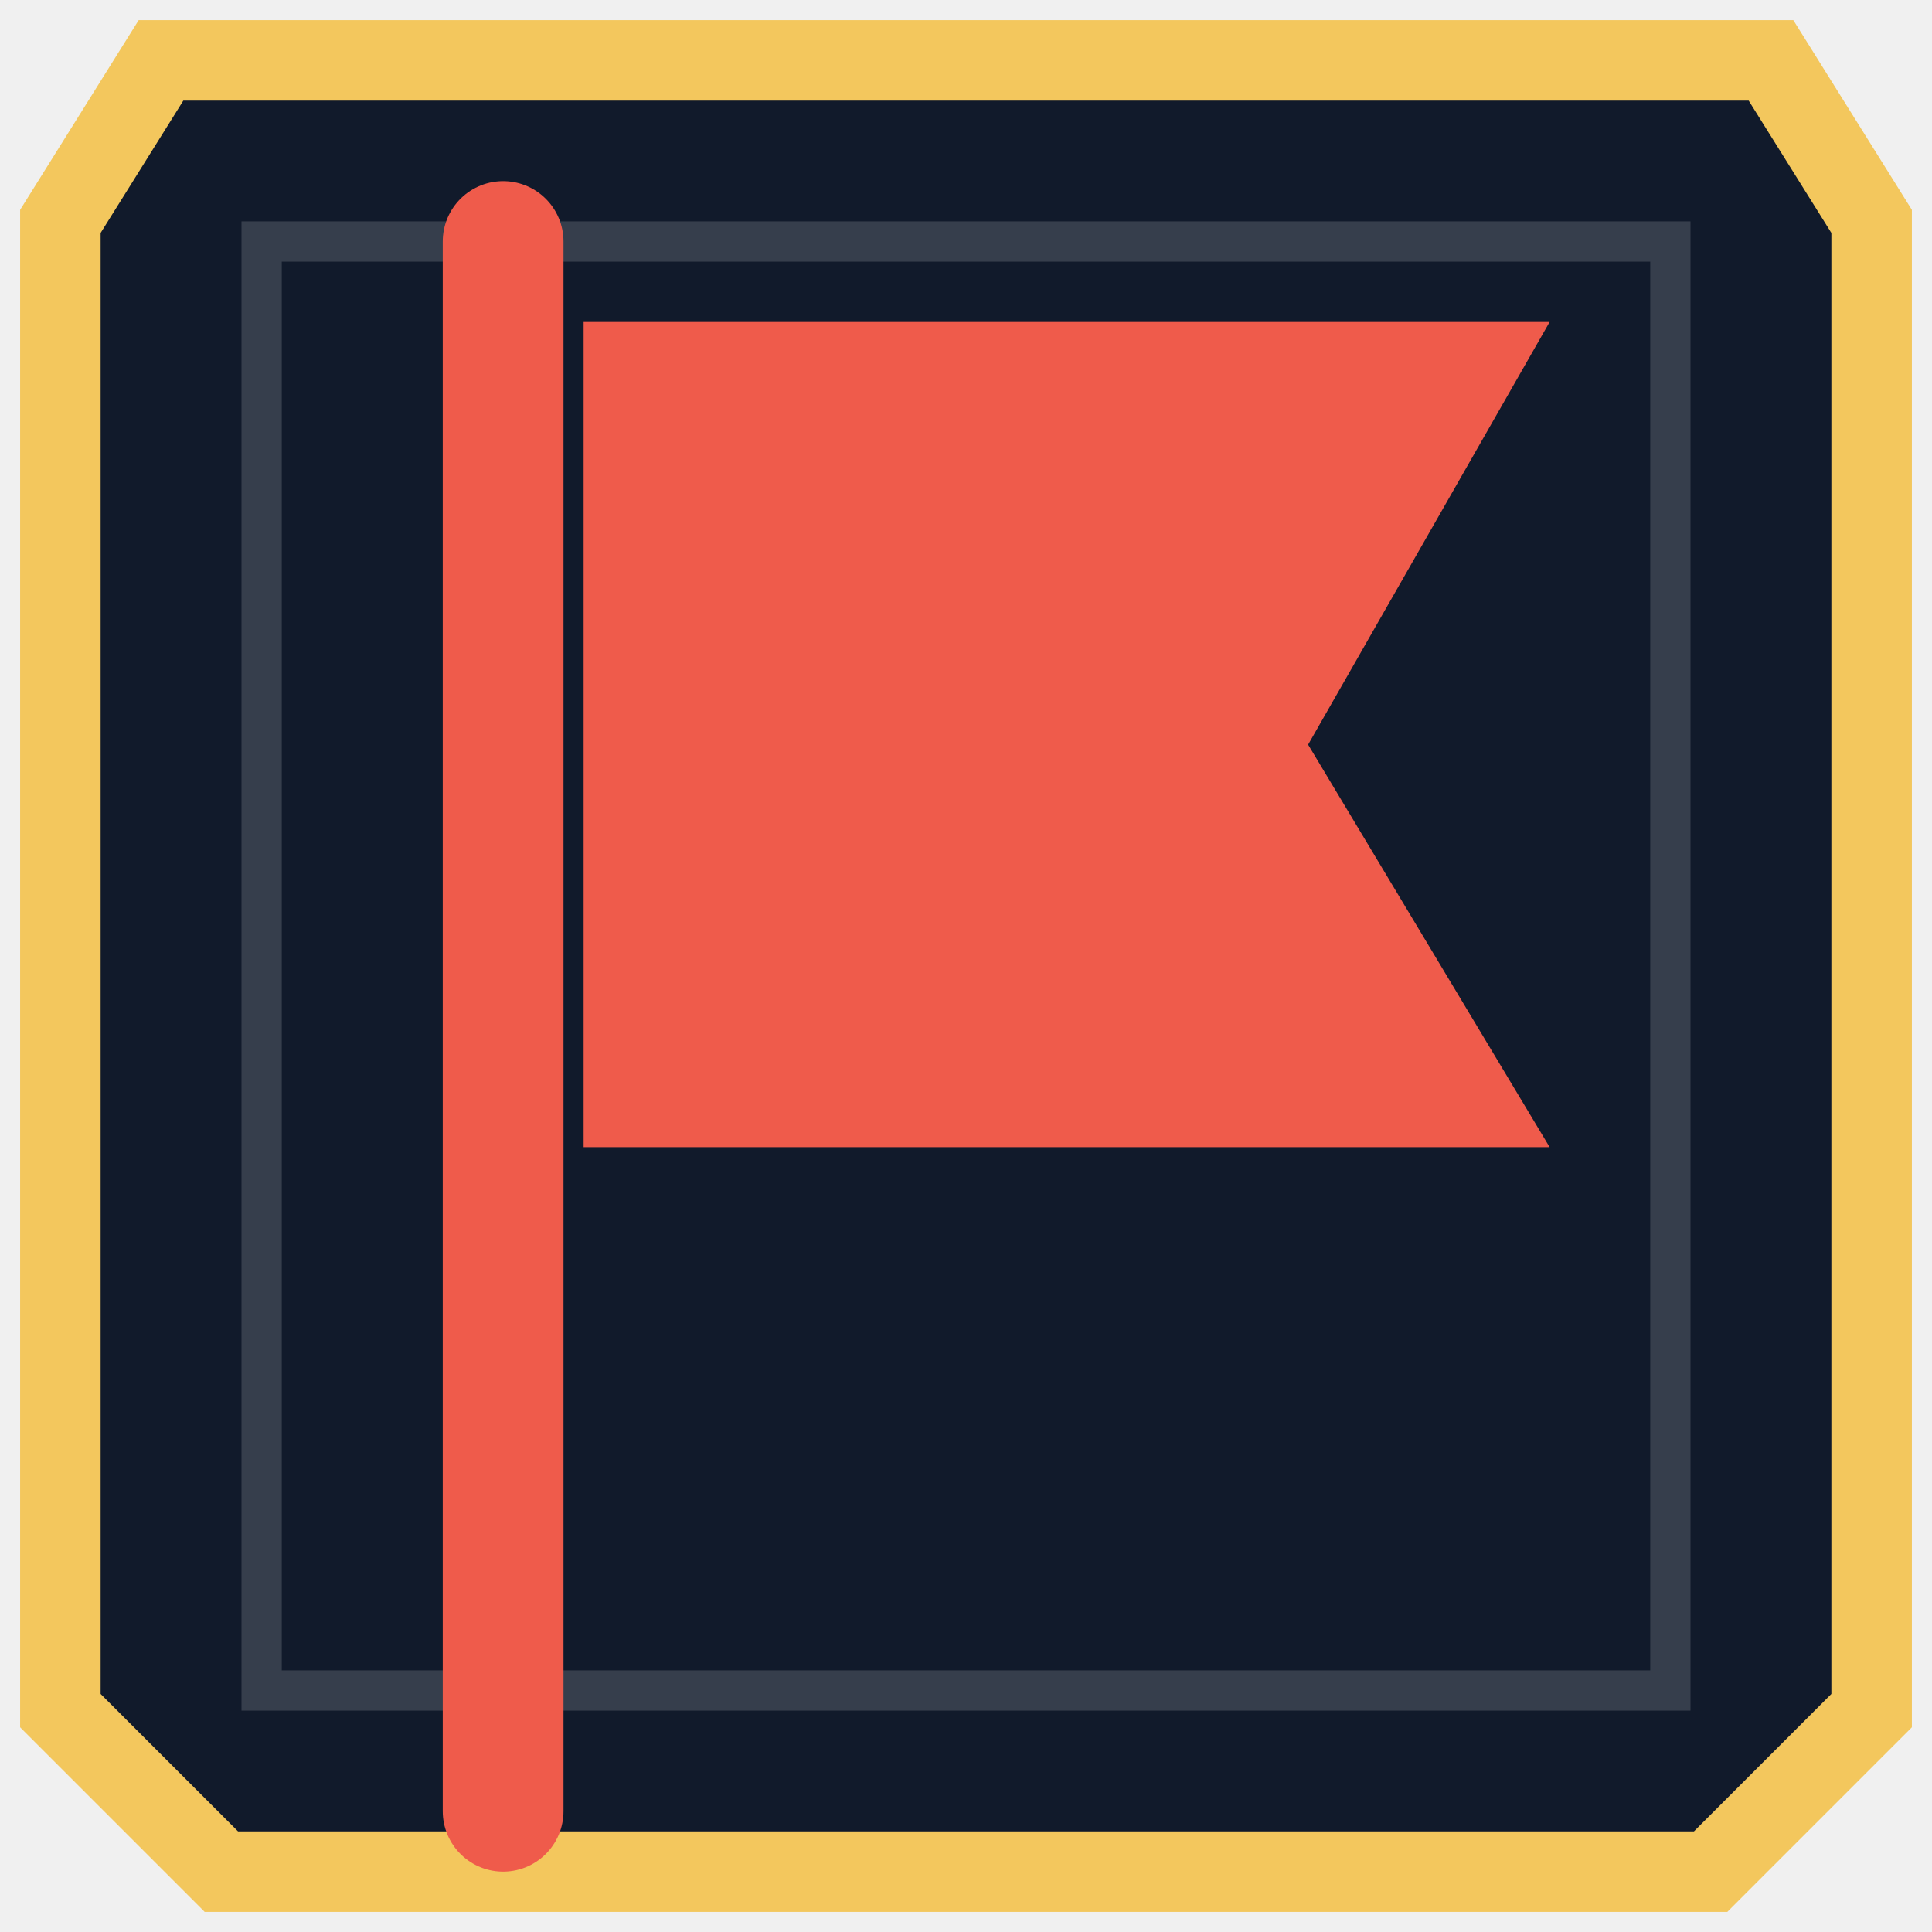
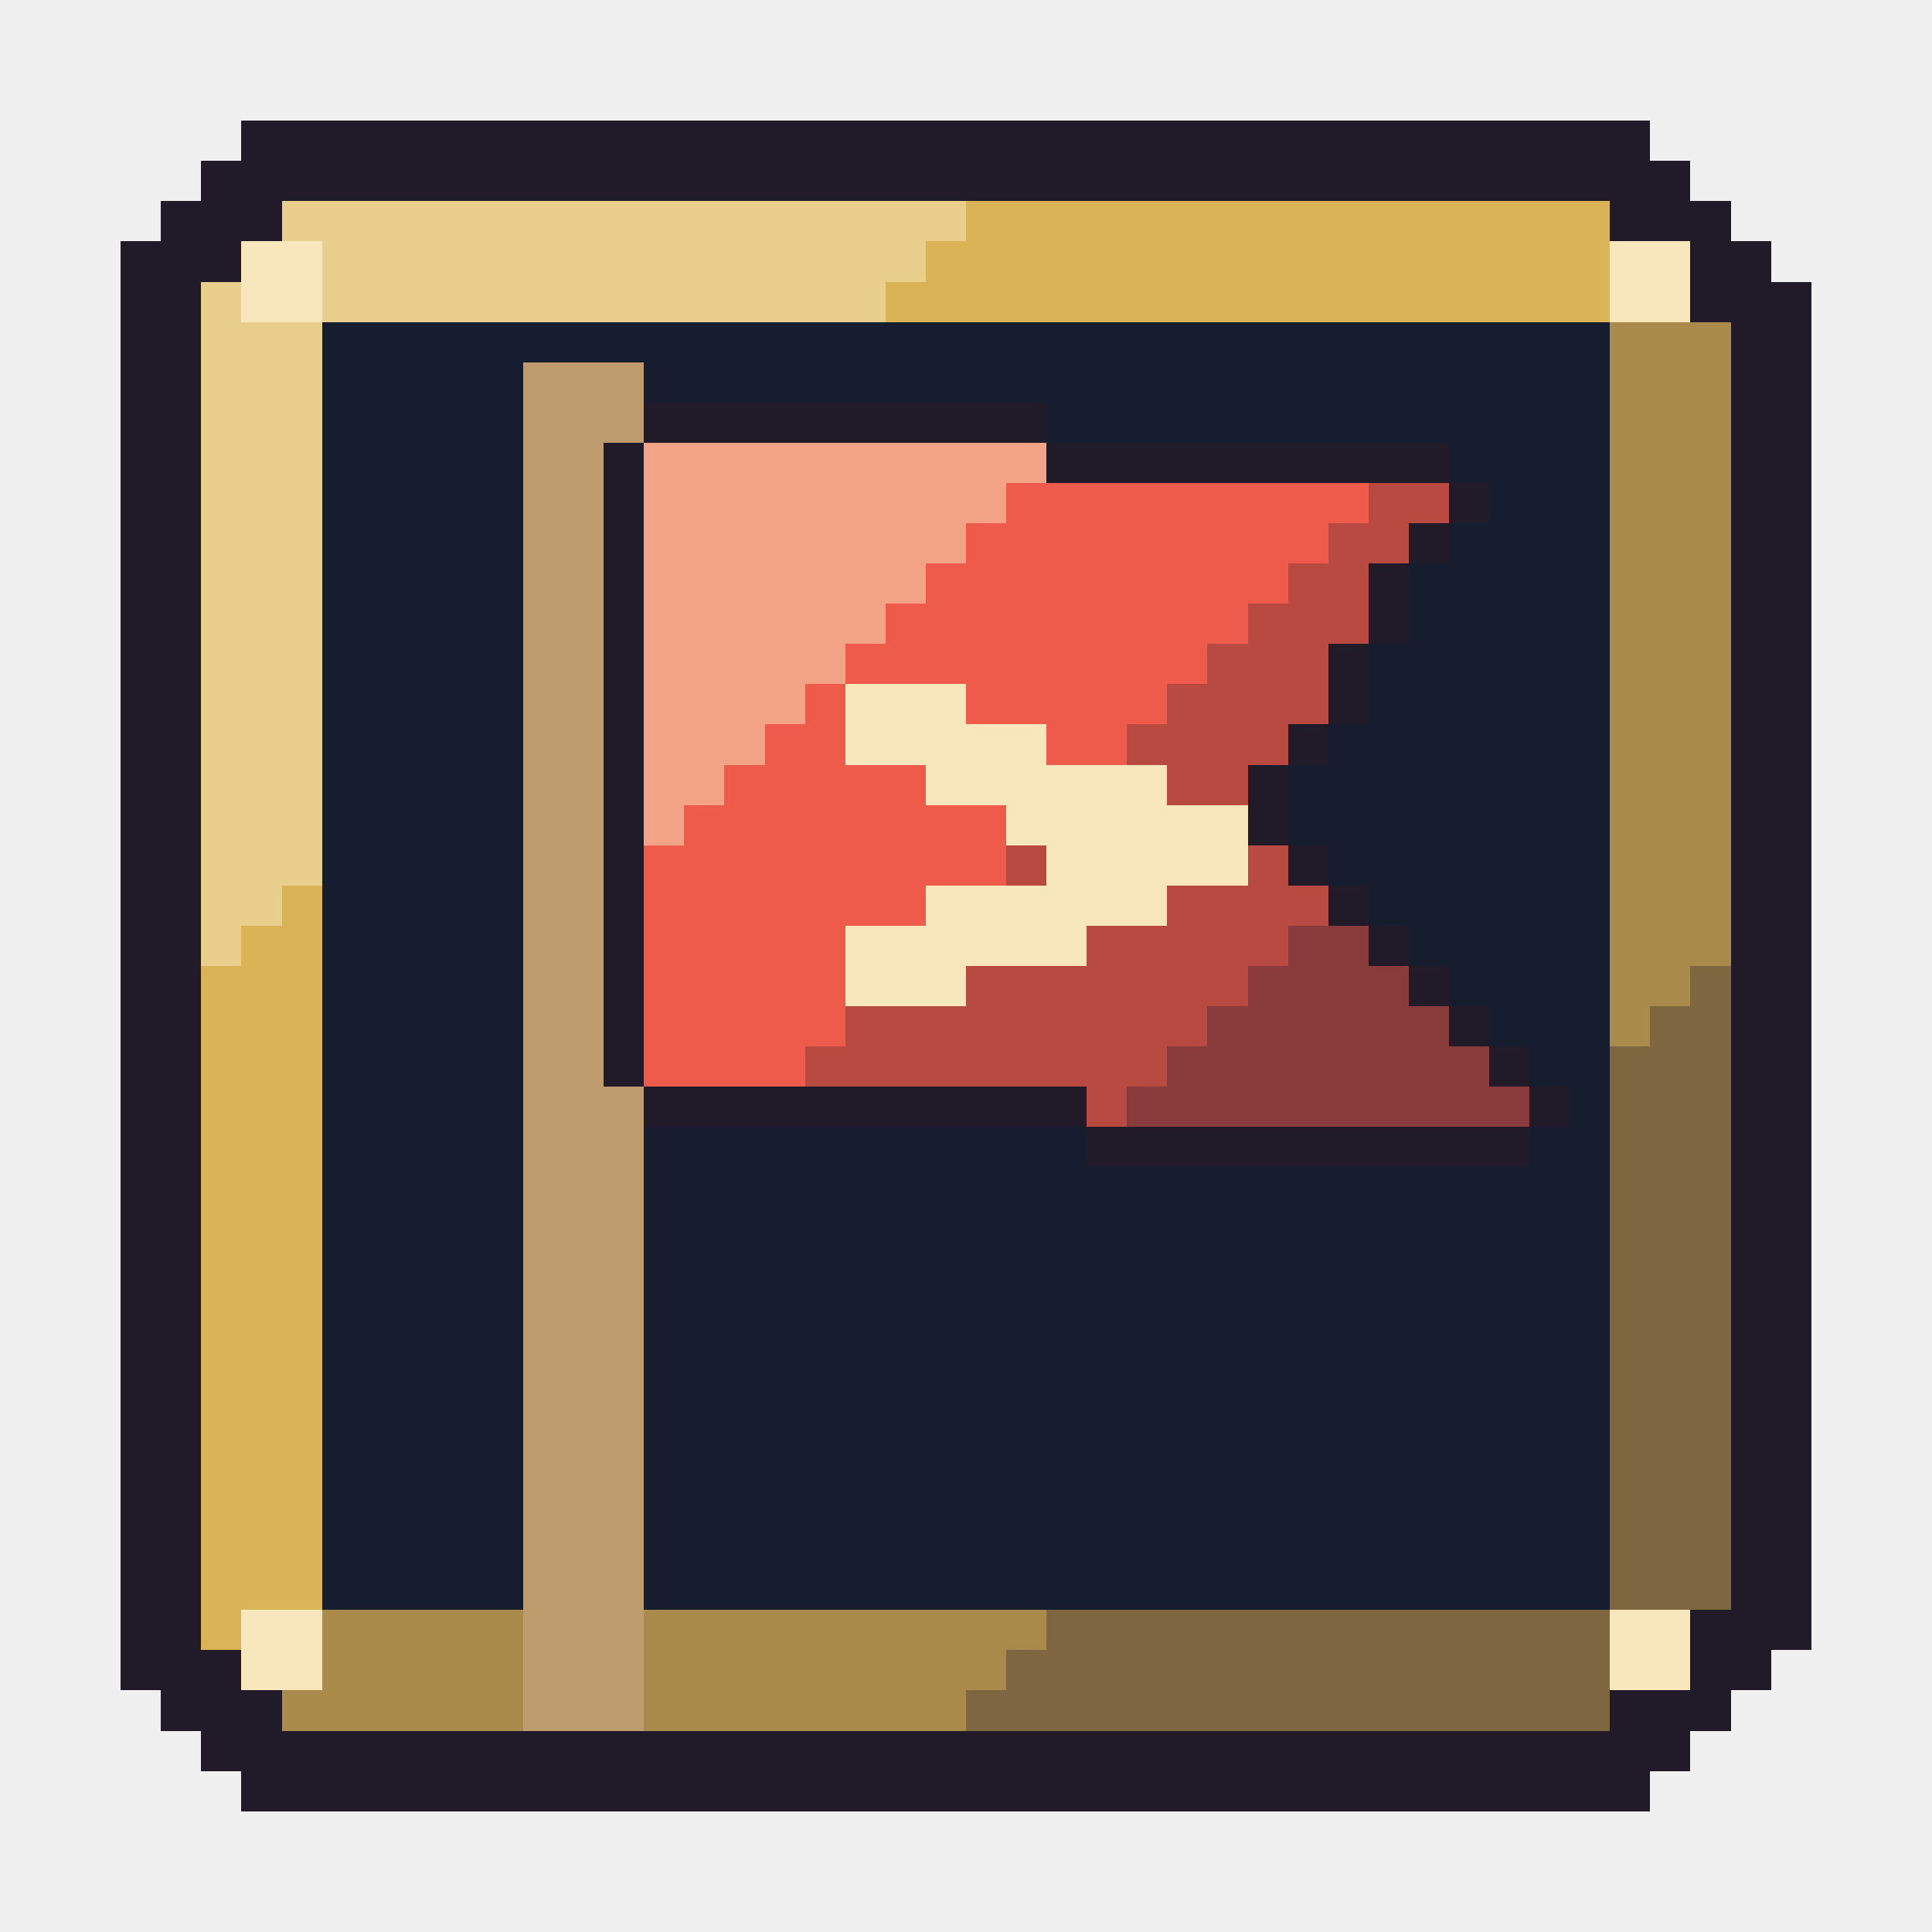
- <svg xmlns="http://www.w3.org/2000/svg" viewBox="0 0 96 96" role="img">
-   <path d="M8 3h80l5 8v74l-8 8H11l-8-8V11z" fill="#111a2b" stroke="#f3c75d" stroke-width="4" />
-   <path d="M13 12h70v72H13z" fill="none" stroke="#ffffff" stroke-opacity=".16" stroke-width="2" />
-   <path stroke="#ef5b4b" stroke-width="6" stroke-linecap="round" stroke-linejoin="round" fill="none" d="M25 12v78" />
-   <path fill="#ef5b4b" d="M29 16h48L65 37l12 20H29z" />
+ <svg xmlns="http://www.w3.org/2000/svg" width="96" height="96" viewBox="0 0 96 96" shape-rendering="crispEdges">
+   <path fill="#211b29" d="M12 6h70v2H12zM10 8h74v2H10zM8 10h6v2H8zM80 10h6v2H80zM6 12h6v2H6zM84 12h4v2H84zM6 14h4v68H6zM84 14h6v2H84zM86 16h4v64H86zM32 20h20v2H32zM30 22h2v32H30zM52 22h20v2H52zM72 24h2v2H72zM70 26h2v2H70zM68 28h2v4H68zM66 32h2v4H66zM64 36h2v2H64zM62 38h2v4H62zM64 42h2v2H64zM66 44h2v2H66zM68 46h2v2H68zM70 48h2v2H70zM72 50h2v2H72zM74 52h2v2H74zM32 54h22v2H32zM76 54h2v2H76zM54 56h22v2H54zM84 80h6v2H84zM6 82h6v2H6zM84 82h4v2H84zM8 84h6v2H8zM80 84h6v2H80zM10 86h74v2H10zM12 88h70v2H12z" />
+   <path fill="#eace8c" d="M14 10h34v2H14zM16 12h30v2H16zM10 14h2v2H10zM16 14h28v2H16zM10 16h6v28H10zM10 44h4v2H10zM10 46h2v2H10z" />
+   <path fill="#dab357" d="M48 10h32v2H48zM46 12h34v2H46zM44 14h36v2H44zM14 44h2v2H14zM12 46h4v2H12zM10 48h6v32H10zM10 80h2v2H10z" />
+   <path fill="#f8e7bc" d="M12 12h4v4H12zM80 12h4v4H80zM42 34h6v2H42zM42 36h10v2H42zM46 38h12v2H46zM50 40h12v2H50zM52 42h10v2H52zM46 44h12v2H46zM42 46h12v2H42zM42 48h6v2H42zM12 80h4v4H12zM80 80h4v4H80z" />
+   <path fill="#151d2e" d="M16 16h64v2H16zM16 18h10v62H16zM32 18h48v2H32zM52 20h28v2H52zM72 22h8v2H72zM74 24h6v2H74zM72 26h8v2H72zM70 28h10v4H70zM68 32h12v4H68zM66 36h14v2H66zM64 38h16v4H64zM66 42h14v2H66zM68 44h12v2H68zM70 46h10v2H70zM72 48h8v2H72zM74 50h6v2H74zM76 52h4v2H76zM78 54h2v2H78zM32 56h22v2H32zM76 56h4v2H76zM32 58h48v22H32z" />
+   <path fill="#aa8b4b" d="M80 16h6v32H80zM80 48h4v2H80zM80 50h2v2H80zM16 80h10v4H16zM32 80h20v2H32zM32 82h18v2H32zM14 84h12v2H14zM32 84h16v2H32z" />
+   <path fill="#be9c6d" d="M26 18h6v4H26zM26 22h4v32H26zM26 54h6v32H26z" />
+   <path fill="#f4a486" d="M32 22h20v2H32zM32 24h18v2H32zM32 26h16v2H32zM32 28h14v2H32zM32 30h12v2H32zM32 32h10v2H32zM32 34h8v2H32zM32 36h6v2H32zM32 38h4v2H32zM32 40h2v2H32z" />
+   <path fill="#ef5b4b" d="M50 24h18v2H50zM48 26h18v2H48zM46 28h18v2H46zM44 30h18v2H44zM42 32h18v2H42zM40 34h2v2H40zM48 34h10v2H48zM38 36h4v2H38zM52 36h4v2H52zM36 38h10v2H36zM34 40h16v2H34zM32 42h18v2H32zM32 44h14v2H32zM32 46h10v6H32zM32 52h8v2H32z" />
+   <path fill="#b94a42" d="M68 24h4v2H68zM66 26h4v2H66zM64 28h4v2H64zM62 30h6v2H62zM60 32h6v2H60zM58 34h8v2H58zM56 36h8v2H56zM58 38h4v2H58zM50 42h2v2H50zM62 42h2v2H62zM58 44h8v2H58zM54 46h10v2H54zM48 48h14v2H48zM42 50h18v2H42zM40 52h18v2H40zM54 54h2v2H54z" />
+   <path fill="#883b3a" d="M64 46h4v2H64zM62 48h8v2H62zM60 50h12v2H60zM58 52h16v2H58zM56 54h20v2H56z" />
+   <path fill="#7e6740" d="M84 48h2v2H84zM82 50h4v2H82zM80 52h6v28H80zM52 80h28v2H52zM50 82h30v2H50zM48 84h32v2H48z" />
</svg>
